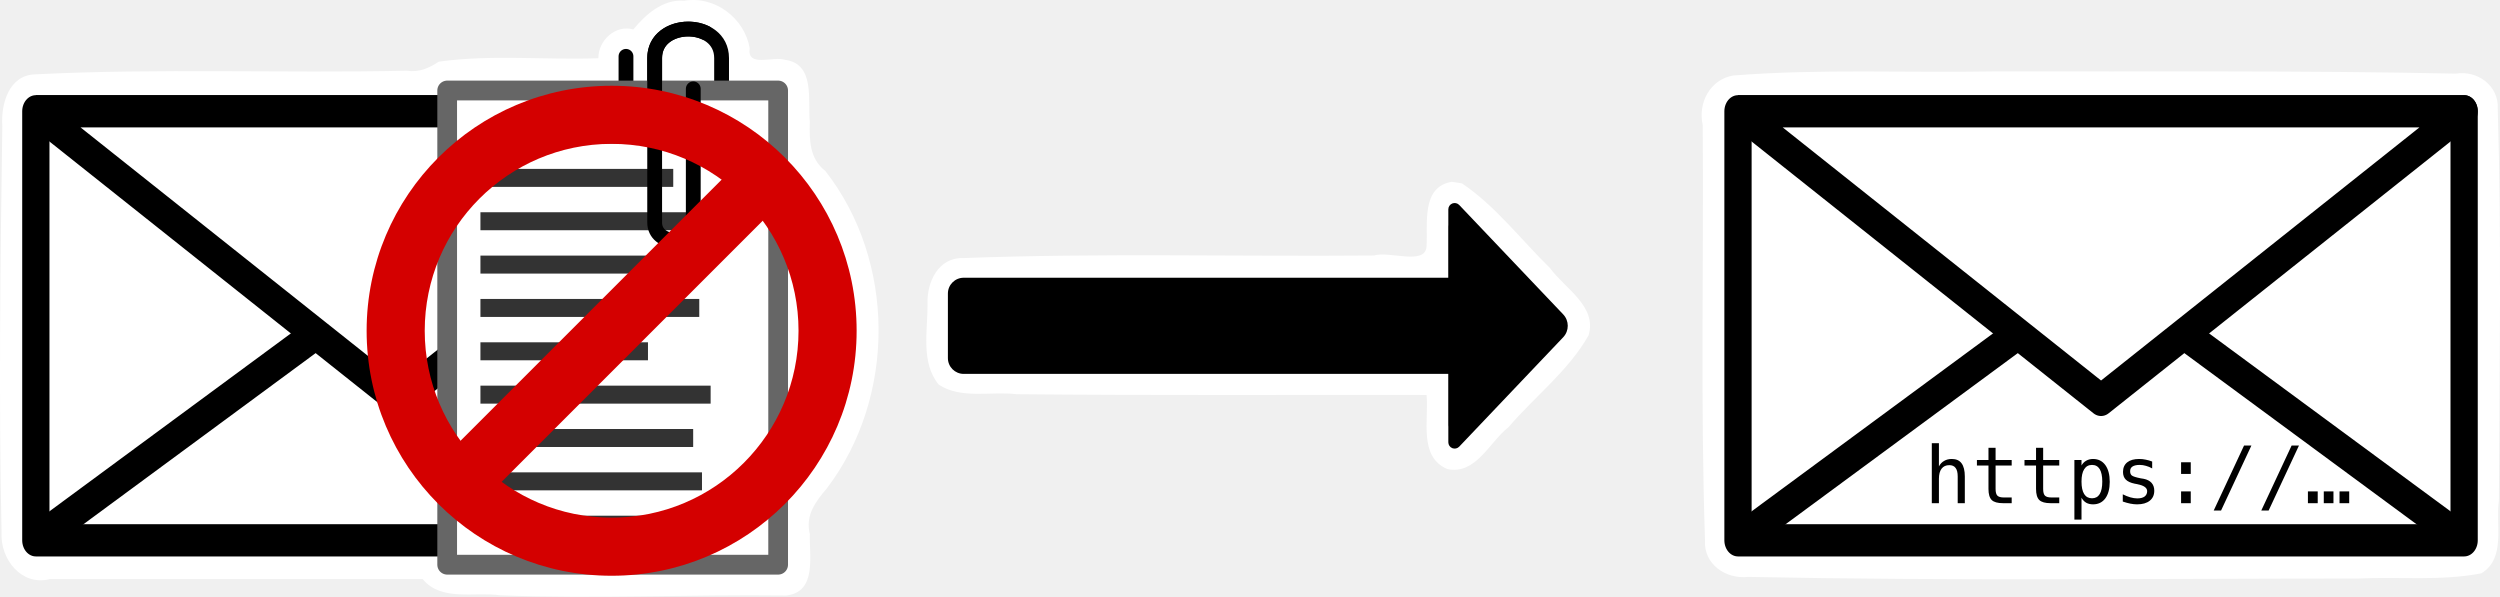
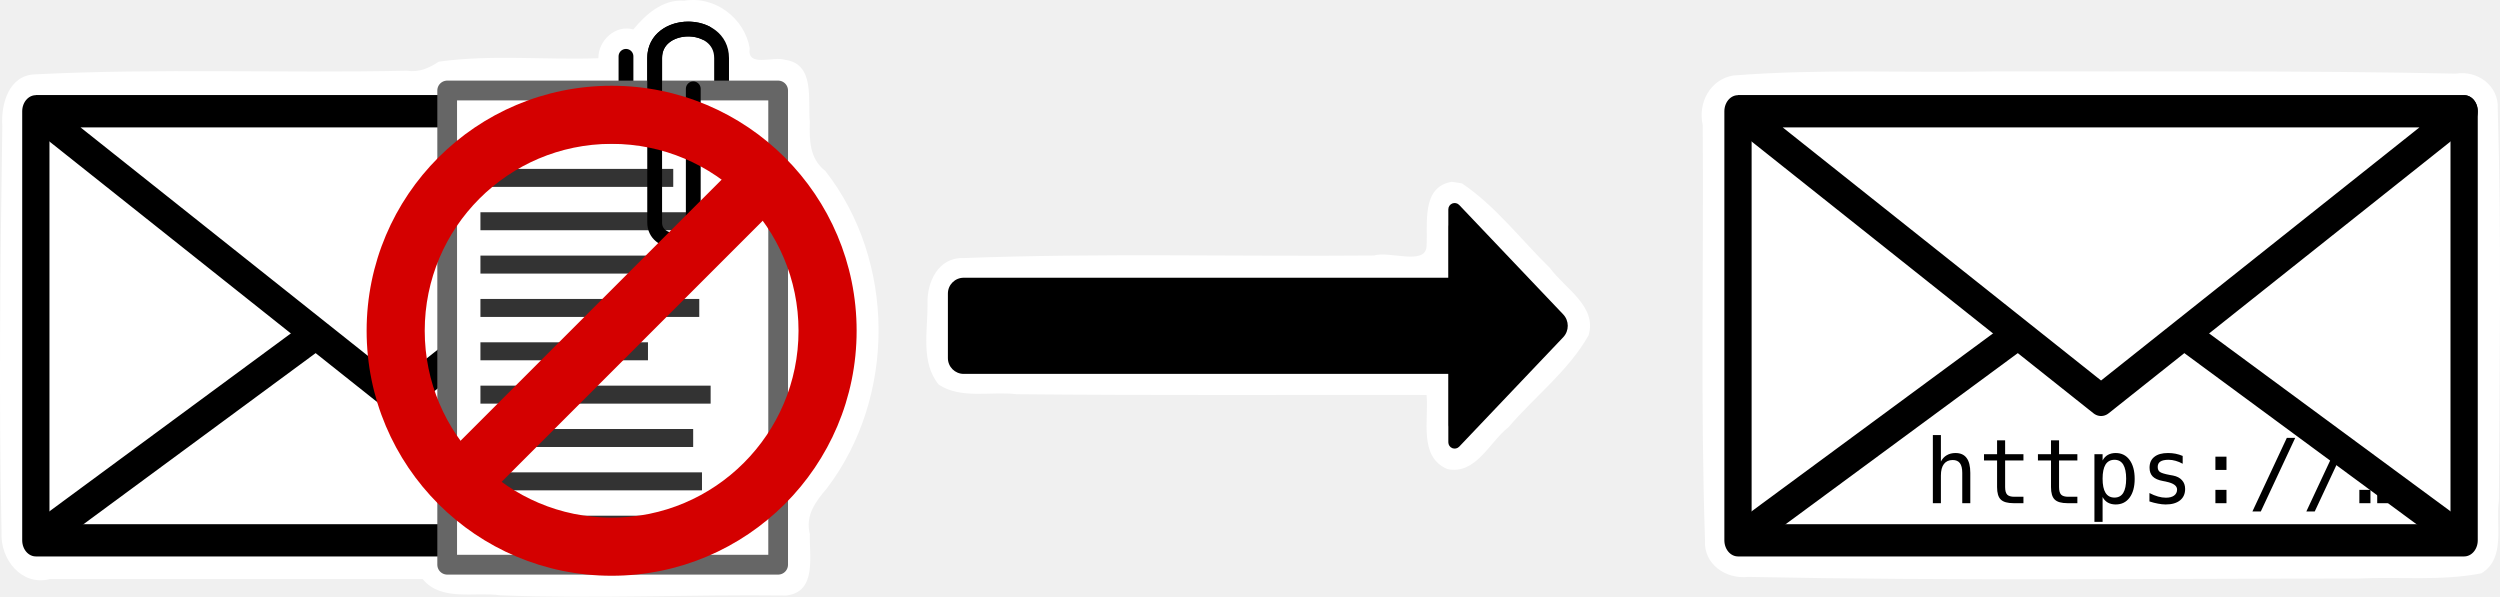
<svg xmlns="http://www.w3.org/2000/svg" xmlns:ns1="http://www.openswatchbook.org/uri/2009/osb" width="334.842mm" height="79.928mm" viewBox="0 0 334.842 79.928" version="1.1" id="svg1818">
  <defs id="defs1812">
    <linearGradient id="linearGradient949" ns1:paint="gradient">
      <stop style="stop-color:#b4b4b4;stop-opacity:1;" offset="0" id="stop945" />
      <stop style="stop-color:#b4b4b4;stop-opacity:0;" offset="1" id="stop947" />
    </linearGradient>
  </defs>
  <g id="layer1" transform="translate(-96.26535,-266.1633)">
    <g id="g3625">
      <path style="fill:#ffffff;fill-opacity:1;stroke:none;stroke-width:0.265" d="m 187.873,266.267 c -2.855,-0.248 -5.227,1.935 -6.782,3.841 -2.392,-0.682 -4.706,1.48 -4.682,3.854 -7.11,0.258 -14.323,-0.526 -21.375,0.462 -1.344,0.881 -2.624,1.457 -4.307,1.211 -16.534,0.354 -33.196,-0.344 -49.758,0.486 -3.554,0.112 -4.591,4.013 -4.394,6.948 -0.257,18.151 -0.495,36.317 -0.1,54.466 -0.183,3.505 2.665,7.17 6.463,6.189 16.646,0 33.293,0 49.939,0 2.481,3.041 7.007,1.67 10.406,2.175 12.856,0.489 25.435,-0.131 38.275,0.026 4.154,-0.452 3.084,-5.277 3.175,-8.216 -0.635,-2.539 0.774,-4.374 2.319,-6.19 9.239,-12.196 9.203,-30.378 -0.236,-42.445 -2.113,-1.653 -2.153,-4.085 -2.087,-6.565 -0.29,-2.909 0.736,-7.774 -3.287,-8.325 -1.574,-0.554 -5.174,1.088 -4.761,-1.558 -0.703,-4.047 -4.675,-7.07 -8.806,-6.358 z" id="path3614" />
      <path style="fill:#ffffff;fill-opacity:1;stroke:none;stroke-width:0.265" d="m 290.713,290.514 c -4.131,0.692 -3.188,5.633 -3.38,8.667 -0.179,2.571 -4.929,0.57 -7.046,1.202 -18.337,0.159 -36.694,-0.344 -55.019,0.347 -3.304,-0.118 -4.874,3.21 -4.768,6.086 0.03,3.573 -0.95,7.905 1.498,10.863 3.012,1.984 7.014,0.868 10.439,1.283 18.298,0.179 36.597,0.072 54.896,0.102 0.334,3.324 -1.105,8.246 2.776,9.924 3.829,0.815 5.645,-3.619 8.203,-5.613 3.52,-4.116 8.042,-7.552 10.724,-12.304 1.168,-3.903 -3.227,-6.304 -5.18,-9.018 -3.88,-3.791 -7.269,-8.283 -11.778,-11.328 -0.455,-0.063 -0.909,-0.159 -1.365,-0.211 z" id="path3616" />
      <path style="fill:#ffffff;fill-opacity:1;stroke:none;stroke-width:0.265" d="m 363.375,275.728 c -11.651,0.208 -23.355,-0.374 -34.975,0.55 -3.1,0.53 -4.744,3.679 -4.078,6.634 0.146,18.55 -0.317,37.115 0.308,55.655 -0.194,3.169 2.796,5.19 5.743,4.864 27.245,0.551 54.504,0.227 81.754,0.217 5.474,-0.261 11.086,0.36 16.474,-0.694 3.339,-1.994 1.89,-6.526 2.358,-9.737 0.072,-17.487 0.367,-34.989 -0.152,-52.468 0.177,-3.087 -2.702,-5.202 -5.627,-4.724 -20.597,-0.434 -41.204,-0.253 -61.805,-0.298 z" id="path3618" />
    </g>
    <g id="g2944" transform="translate(-0.1434266,0.0033126)">
      <g id="g956" transform="translate(164.8317,572.5112)">
        <g id="g1334-3" transform="matrix(0.8872756,0,0,1.048523,-47.18988,-419.0602)" style="fill:#ffffff;fill-opacity:1;stroke-width:1.037">
          <rect style="opacity:1;fill:#ffffff;fill-opacity:1;stroke:#000000;stroke-width:4.115;stroke-linejoin:round;stroke-miterlimit:4;stroke-dasharray:none;stroke-opacity:1" id="rect833-6" width="109.612" height="54.806" x="-18.521" y="121.708" rx="0" ry="0" />
          <path style="fill:#ffffff;fill-opacity:1;stroke:#000000;stroke-width:4.115;stroke-linecap:butt;stroke-linejoin:round;stroke-miterlimit:4;stroke-dasharray:none;stroke-opacity:1" d="m -18.521,121.708 54.806,36.869 54.806,-36.869 H -18.521 v 0" id="path837-7" />
          <path style="fill:#ffffff;fill-opacity:1;stroke:#000000;stroke-width:4.115;stroke-linecap:butt;stroke-linejoin:round;stroke-miterlimit:4;stroke-dasharray:none;stroke-opacity:1" d="M -18.521,176.514 23.757,150.149" id="path839-5" />
          <path style="fill:#ffffff;fill-opacity:1;stroke:#000000;stroke-width:4.115;stroke-linecap:butt;stroke-linejoin:round;stroke-miterlimit:4;stroke-dasharray:none;stroke-opacity:1" d="M 91.091,176.514 48.813,150.149" id="path1312-3" />
        </g>
        <g id="g1328-5" transform="translate(-104.6601,-506.0068)">
          <path style="fill:none;stroke:#000000;stroke-width:1.984;stroke-linecap:round;stroke-linejoin:round;stroke-miterlimit:4;stroke-dasharray:none;stroke-opacity:1" d="m 120.079,207.201 v 25.066 c 0,6.165 12.805,5.919 12.805,0 v -24.835 c 0,-5.213 -8.963,-5.157 -8.963,0 v 22.017 c 0,3.131 5.171,3.202 5.171,0 V 211.552" id="path1022-6" />
          <g id="g1124-2" transform="matrix(0.7987359,0,0,0.80148,64.67368,93.00549)" style="stroke-width:1.25">
            <rect style="fill:#ffffff;fill-opacity:1;stroke:#666666;stroke-width:3.307;stroke-linecap:round;stroke-linejoin:round;stroke-miterlimit:4;stroke-dasharray:none;stroke-opacity:1" id="rect974-9" width="55.499" height="79.243" x="39.384" y="148.191" />
            <rect style="fill:#333333;fill-opacity:1;stroke:none;stroke-width:3.307;stroke-linecap:round;stroke-linejoin:round;stroke-miterlimit:4;stroke-dasharray:none;stroke-opacity:1" id="rect976-1" width="42.211" height="3.006" x="44.96" y="154.046" />
            <rect style="fill:#333333;fill-opacity:1;stroke:none;stroke-width:3.307;stroke-linecap:round;stroke-linejoin:round;stroke-miterlimit:4;stroke-dasharray:none;stroke-opacity:1" id="rect978-2" width="32.332" height="3.006" x="44.96" y="161.291" />
            <rect style="fill:#333333;fill-opacity:1;stroke:none;stroke-width:3.307;stroke-linecap:round;stroke-linejoin:round;stroke-miterlimit:4;stroke-dasharray:none;stroke-opacity:1" id="rect980-7" width="36.696" height="3.006" x="44.96" y="183.024" />
            <rect style="fill:#333333;fill-opacity:1;stroke:none;stroke-width:3.307;stroke-linecap:round;stroke-linejoin:round;stroke-miterlimit:4;stroke-dasharray:none;stroke-opacity:1" id="rect982-0" width="35.799" height="3.006" x="44.96" y="168.535" />
            <rect style="fill:#333333;fill-opacity:1;stroke:none;stroke-width:3.307;stroke-linecap:round;stroke-linejoin:round;stroke-miterlimit:4;stroke-dasharray:none;stroke-opacity:1" id="rect984-9" width="33.538" height="3.006" x="44.96" y="175.78" />
            <rect style="fill:#333333;fill-opacity:1;stroke:none;stroke-width:3.307;stroke-linecap:round;stroke-linejoin:round;stroke-miterlimit:4;stroke-dasharray:none;stroke-opacity:1" id="rect986-3" width="35.674" height="3.006" x="44.96" y="204.758" />
            <rect style="fill:#333333;fill-opacity:1;stroke:none;stroke-width:3.307;stroke-linecap:round;stroke-linejoin:round;stroke-miterlimit:4;stroke-dasharray:none;stroke-opacity:1" id="rect988-6" width="28.094" height="3.006" x="44.96" y="190.269" />
            <rect style="fill:#333333;fill-opacity:1;stroke:none;stroke-width:3.307;stroke-linecap:round;stroke-linejoin:round;stroke-miterlimit:4;stroke-dasharray:none;stroke-opacity:1" id="rect990-0" width="38.601" height="3.006" x="44.96" y="197.513" />
            <rect style="fill:#333333;fill-opacity:1;stroke:none;stroke-width:3.307;stroke-linecap:round;stroke-linejoin:round;stroke-miterlimit:4;stroke-dasharray:none;stroke-opacity:1" id="rect992-6" width="40.611" height="3.006" x="44.96" y="219.247" />
            <rect style="fill:#333333;fill-opacity:1;stroke:none;stroke-width:3.307;stroke-linecap:round;stroke-linejoin:round;stroke-miterlimit:4;stroke-dasharray:none;stroke-opacity:1" id="rect994-2" width="37.152" height="3.006" x="44.96" y="212.002" />
          </g>
          <path id="path1198-6" style="fill:none;stroke:#000000;stroke-width:1.984;stroke-linecap:round;stroke-linejoin:round;stroke-miterlimit:4;stroke-dasharray:none;stroke-opacity:1" d="m 130.755,204.058 c -2.651,-1.292 -6.834,-0.149 -6.834,3.374 v 22.017 c 0,3.131 5.171,3.202 5.171,0 V 211.552" />
        </g>
        <g id="g1278-1" transform="matrix(0.383504,0,0,0.383504,54.93469,-388.7584)" style="stroke-width:2.608">
          <path id="path1267-8" style="opacity:1;fill:#d40000;fill-opacity:1;stroke:none;stroke-width:9.855;stroke-linecap:round;stroke-linejoin:round;stroke-miterlimit:4;stroke-dasharray:none;stroke-opacity:1" d="M -408.383,925.33 A 323.399,323.399 0 0 0 -731.783,1248.728 323.399,323.399 0 0 0 -408.383,1572.129 323.399,323.399 0 0 0 -84.984,1248.728 323.399,323.399 0 0 0 -408.383,925.33 Z m -0.533,76.695 a 246.704,246.704 0 0 1 0.533,0 246.704,246.704 0 0 1 246.703,246.703 246.704,246.704 0 0 1 -246.703,246.705 246.704,246.704 0 0 1 -246.705,-246.705 246.704,246.704 0 0 1 246.172,-246.703 z" transform="scale(0.2645833)" />
          <rect style="opacity:1;fill:#d40000;fill-opacity:1;stroke:none;stroke-width:2.608;stroke-linecap:round;stroke-linejoin:round;stroke-miterlimit:4;stroke-dasharray:none;stroke-opacity:1" id="rect1274-7" width="160.048" height="20.292" x="-390.051" y="147.073" transform="rotate(-45)" />
        </g>
      </g>
      <g id="g918" transform="matrix(0.8872756,0,0,1.048523,345.6232,153.4511)" style="fill:#ffffff;fill-opacity:1;stroke-width:1.037">
        <rect style="opacity:1;fill:#ffffff;fill-opacity:1;stroke:#000000;stroke-width:4.115;stroke-linejoin:round;stroke-miterlimit:4;stroke-dasharray:none;stroke-opacity:1" id="rect910" width="109.612" height="54.806" x="-18.521" y="121.708" rx="0" ry="0" />
        <path style="fill:#ffffff;fill-opacity:1;stroke:#000000;stroke-width:4.115;stroke-linecap:butt;stroke-linejoin:round;stroke-miterlimit:4;stroke-dasharray:none;stroke-opacity:1" d="m -18.521,121.708 54.806,36.869 54.806,-36.869 H -18.521 v 0" id="path912" />
        <path style="fill:#ffffff;fill-opacity:1;stroke:#000000;stroke-width:4.115;stroke-linecap:butt;stroke-linejoin:round;stroke-miterlimit:4;stroke-dasharray:none;stroke-opacity:1" d="M -18.521,176.514 23.757,150.149" id="path914" />
        <path style="fill:#ffffff;fill-opacity:1;stroke:#000000;stroke-width:4.115;stroke-linecap:butt;stroke-linejoin:round;stroke-miterlimit:4;stroke-dasharray:none;stroke-opacity:1" d="M 91.091,176.514 48.813,150.149" id="path916" />
      </g>
-       <text xml:space="preserve" style="font-size:10.583px;line-height:1.25;font-family:Inconsolata,'DejaVu Sans Mono',monospace;-inkscape-font-specification:Inconsolata;stroke-width:0.265" x="354.15" y="333.552" id="text922">
+       <text xml:space="preserve" style="font-size:12;line-height:1.25;font-family:Inconsolata,'DejaVu Sans Mono',monospace;-inkscape-font-specification:Inconsolata;stroke-width:0.265" x="354.15" y="333.552" id="text922">
        <tspan id="tspan920" x="354.15" y="333.552" style="font-style:normal;font-variant:normal;font-weight:normal;font-stretch:normal;font-family:Inconsolata,'DejaVu Sans Mono',monospace;-inkscape-font-specification:Inconsolata;stroke-width:0.265">https://…</tspan>
      </text>
      <path id="path1402" style="fill:#000000;fill-opacity:1;stroke:none;stroke-width:0.265px;stroke-linecap:butt;stroke-linejoin:miter;stroke-opacity:1" d="m 290.451,296.494 v 7.7 h -59.249 a 2.117,2.117 135 0 0 -2.117,2.117 v 1.371 5.605 a 2.117,2.117 45 0 0 2.117,2.117 l 59.249,0 v 7.699 a 0.877,0.877 22.5 0 0 1.497,0.62 l 12.427,-12.427 a 2.117,2.117 90 0 0 0,-2.993 l -12.427,-12.427 a 0.877,0.877 157.5 0 0 -1.497,0.62 z" />
      <path id="path926" style="fill:#000000;fill-opacity:1;stroke:none;stroke-width:0.265px;stroke-linecap:butt;stroke-linejoin:miter;stroke-opacity:1" d="m 290.392,294.197 v 9.162 H 225.484 a 2.117,2.117 135 0 0 -2.117,2.117 v 2.206 6.44 a 2.117,2.117 45 0 0 2.117,2.117 l 64.909,0 v 9.161 a 0.846,0.846 21.775 0 0 1.458,0.583 l 13.926,-14.65 a 2.227,2.227 90 0 0 0,-3.068 L 291.851,293.614 a 0.846,0.846 158.225 0 0 -1.458,0.583 z" />
    </g>
  </g>
</svg>
